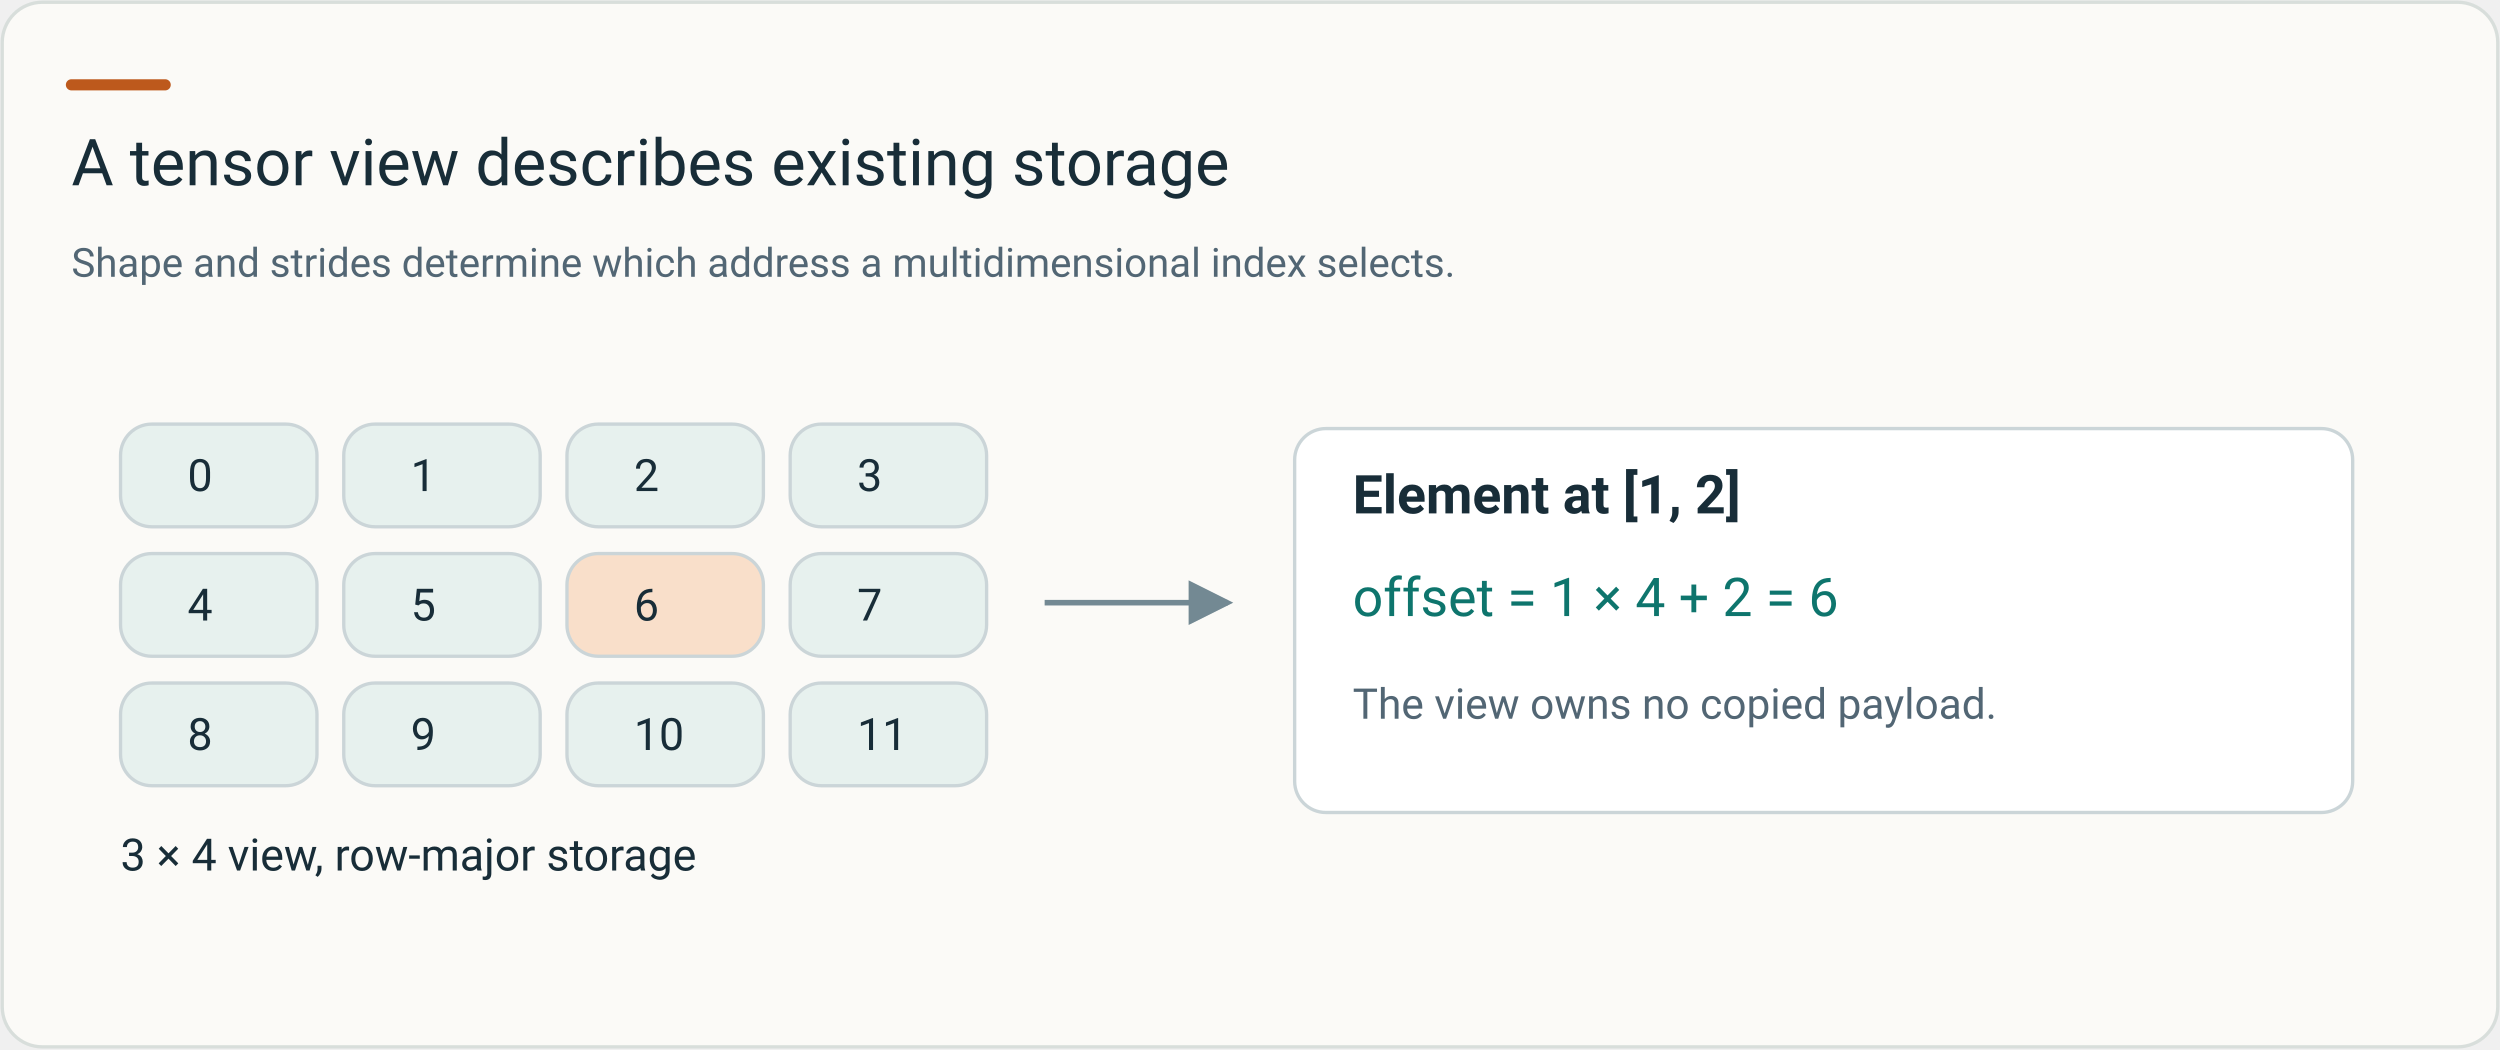
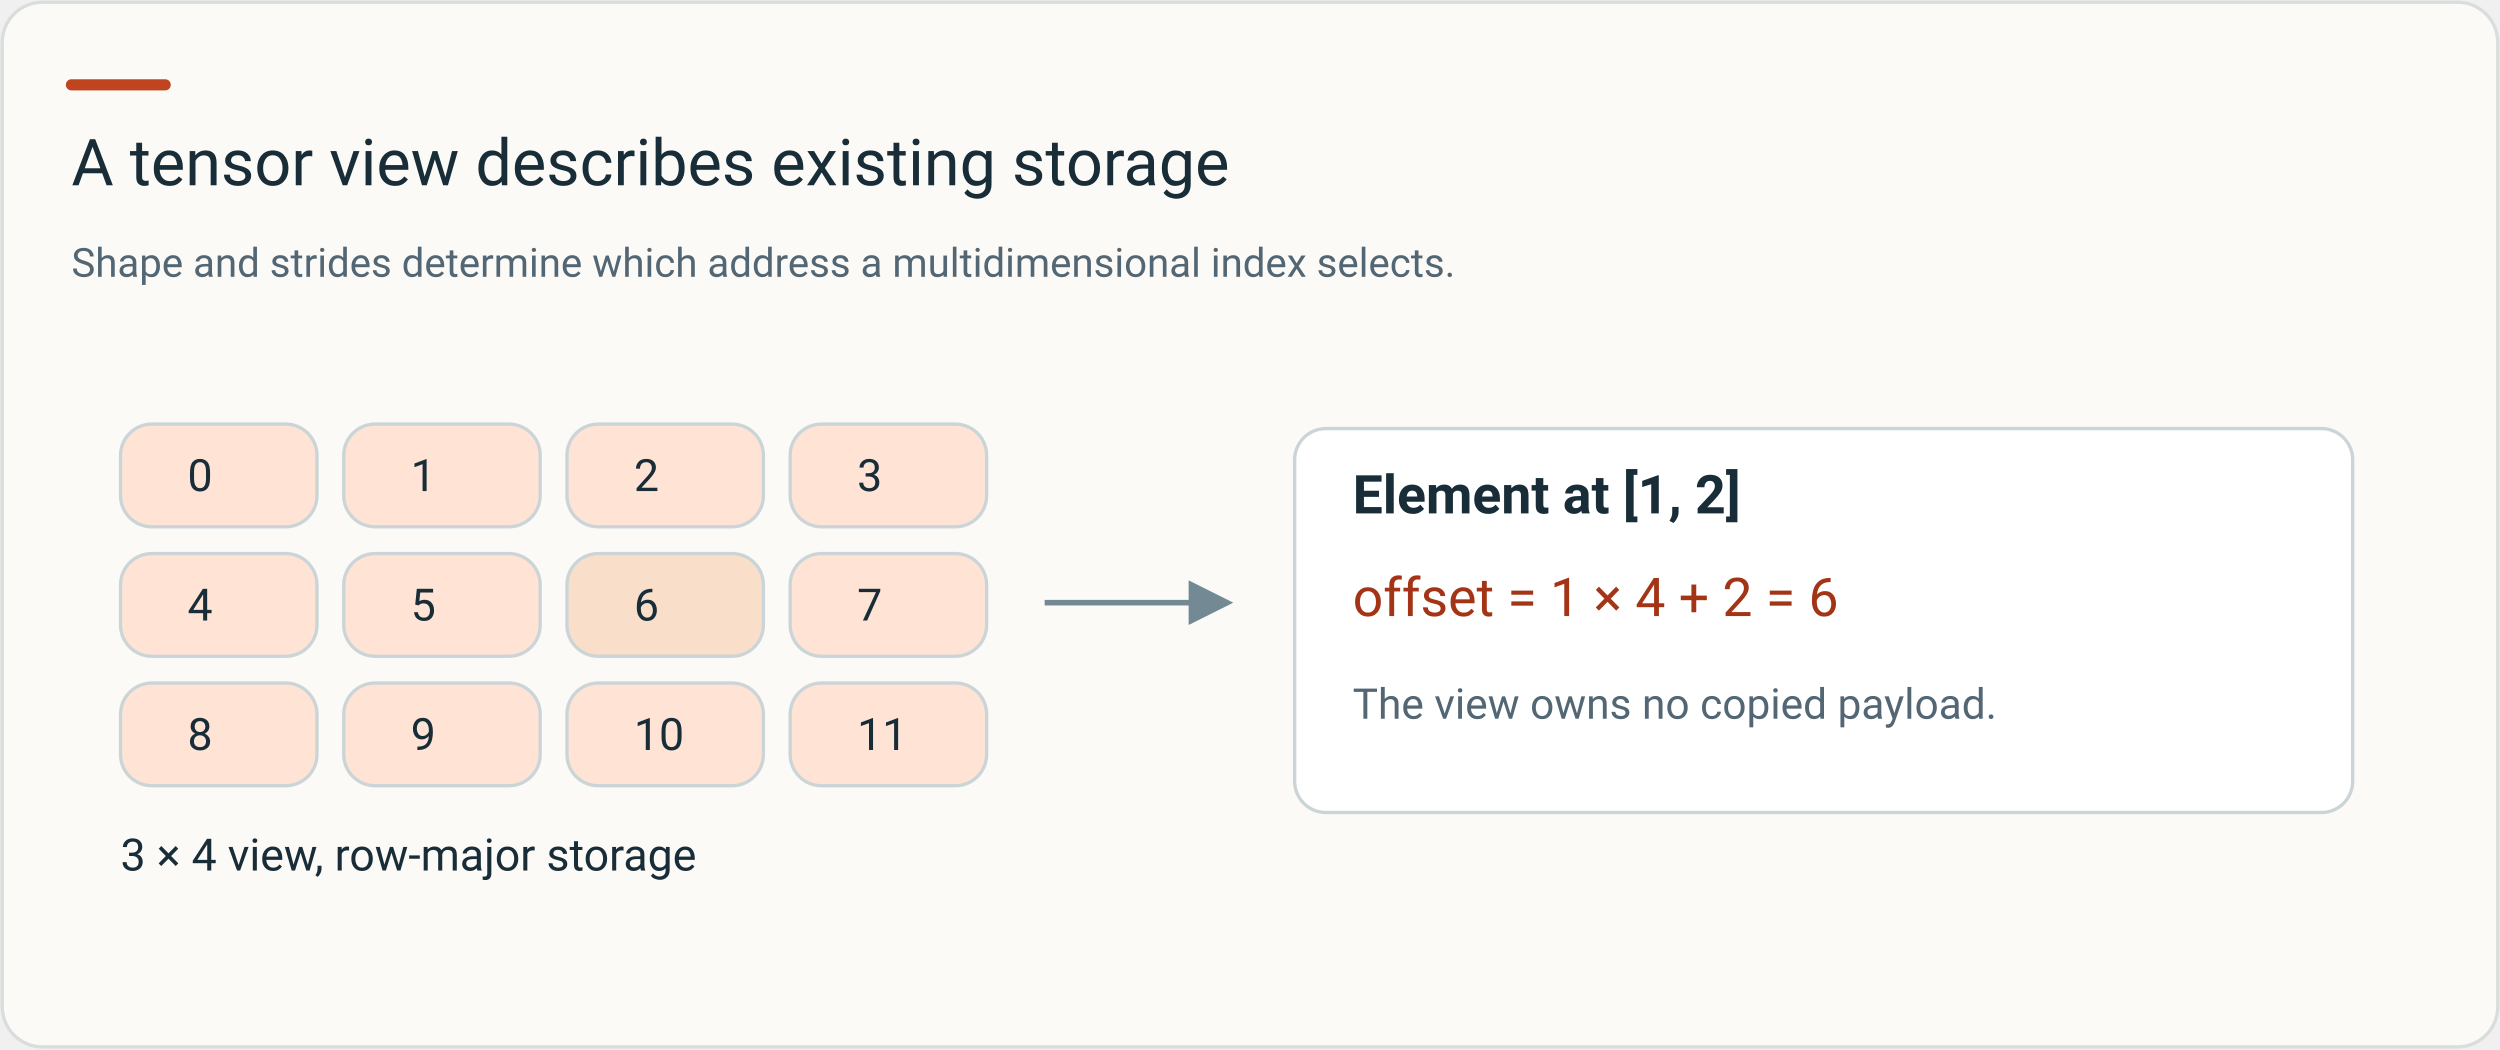
<svg xmlns="http://www.w3.org/2000/svg" viewBox="0 0 1120 470" role="img" aria-labelledby="title desc">
  <defs>
    <marker id="arrow" markerWidth="8" markerHeight="8" refX="7" refY="4" orient="auto">
      <path d="M0 0 L8 4 L0 8 Z" fill="#738993" />
    </marker>
  </defs>
  <g font-family="Roboto, Arial, sans-serif">
    <rect x="1" y="1" width="1118" height="468" rx="18" fill="#fbfaf7" stroke="#d8dedb" stroke-width="1.5" />
-     <path d="M32 38 H74" stroke="#bd591c" stroke-width="5" stroke-linecap="round" />
+     <path d="M32 38 H74" stroke="#c0441f" stroke-width="5" stroke-linecap="round" />
    <text x="32" y="83" font-size="29" fill="#182d38" font-weight="400">A tensor view describes existing storage</text>
    <text x="32" y="124" font-size="18" fill="#526674" font-weight="400">Shape and strides determine which address a multidimensional index selects.</text>
-     <rect x="54" y="190" width="88" height="46" rx="14" fill="#e7f1ee" stroke="#cbd5d8" stroke-width="1.5" />
+     <rect x="54" y="190" width="88" height="46" rx="14" fill="#ffe4d6" stroke="#cbd5d8" stroke-width="1.5" />
    <text x="84" y="220" font-size="20" fill="#182d38" font-weight="400">0</text>
-     <rect x="154" y="190" width="88" height="46" rx="14" fill="#e7f1ee" stroke="#cbd5d8" stroke-width="1.5" />
+     <rect x="154" y="190" width="88" height="46" rx="14" fill="#ffe4d6" stroke="#cbd5d8" stroke-width="1.5" />
    <text x="184" y="220" font-size="20" fill="#182d38" font-weight="400">1</text>
-     <rect x="254" y="190" width="88" height="46" rx="14" fill="#e7f1ee" stroke="#cbd5d8" stroke-width="1.5" />
+     <rect x="254" y="190" width="88" height="46" rx="14" fill="#ffe4d6" stroke="#cbd5d8" stroke-width="1.5" />
    <text x="284" y="220" font-size="20" fill="#182d38" font-weight="400">2</text>
-     <rect x="354" y="190" width="88" height="46" rx="14" fill="#e7f1ee" stroke="#cbd5d8" stroke-width="1.5" />
+     <rect x="354" y="190" width="88" height="46" rx="14" fill="#ffe4d6" stroke="#cbd5d8" stroke-width="1.5" />
    <text x="384" y="220" font-size="20" fill="#182d38" font-weight="400">3</text>
-     <rect x="54" y="248" width="88" height="46" rx="14" fill="#e7f1ee" stroke="#cbd5d8" stroke-width="1.5" />
+     <rect x="54" y="248" width="88" height="46" rx="14" fill="#ffe4d6" stroke="#cbd5d8" stroke-width="1.5" />
    <text x="84" y="278" font-size="20" fill="#182d38" font-weight="400">4</text>
-     <rect x="154" y="248" width="88" height="46" rx="14" fill="#e7f1ee" stroke="#cbd5d8" stroke-width="1.5" />
+     <rect x="154" y="248" width="88" height="46" rx="14" fill="#ffe4d6" stroke="#cbd5d8" stroke-width="1.5" />
    <text x="184" y="278" font-size="20" fill="#182d38" font-weight="400">5</text>
    <rect x="254" y="248" width="88" height="46" rx="14" fill="#f9dfca" stroke="#cbd5d8" stroke-width="1.5" />
    <text x="284" y="278" font-size="20" fill="#182d38" font-weight="400">6</text>
-     <rect x="354" y="248" width="88" height="46" rx="14" fill="#e7f1ee" stroke="#cbd5d8" stroke-width="1.5" />
+     <rect x="354" y="248" width="88" height="46" rx="14" fill="#ffe4d6" stroke="#cbd5d8" stroke-width="1.5" />
    <text x="384" y="278" font-size="20" fill="#182d38" font-weight="400">7</text>
-     <rect x="54" y="306" width="88" height="46" rx="14" fill="#e7f1ee" stroke="#cbd5d8" stroke-width="1.5" />
+     <rect x="54" y="306" width="88" height="46" rx="14" fill="#ffe4d6" stroke="#cbd5d8" stroke-width="1.5" />
    <text x="84" y="336" font-size="20" fill="#182d38" font-weight="400">8</text>
-     <rect x="154" y="306" width="88" height="46" rx="14" fill="#e7f1ee" stroke="#cbd5d8" stroke-width="1.5" />
+     <rect x="154" y="306" width="88" height="46" rx="14" fill="#ffe4d6" stroke="#cbd5d8" stroke-width="1.5" />
    <text x="184" y="336" font-size="20" fill="#182d38" font-weight="400">9</text>
-     <rect x="254" y="306" width="88" height="46" rx="14" fill="#e7f1ee" stroke="#cbd5d8" stroke-width="1.5" />
+     <rect x="254" y="306" width="88" height="46" rx="14" fill="#ffe4d6" stroke="#cbd5d8" stroke-width="1.5" />
    <text x="284" y="336" font-size="20" fill="#182d38" font-weight="400">10</text>
-     <rect x="354" y="306" width="88" height="46" rx="14" fill="#e7f1ee" stroke="#cbd5d8" stroke-width="1.5" />
+     <rect x="354" y="306" width="88" height="46" rx="14" fill="#ffe4d6" stroke="#cbd5d8" stroke-width="1.5" />
    <text x="384" y="336" font-size="20" fill="#182d38" font-weight="400">11</text>
    <text x="54" y="390" font-size="20" fill="#182d38" font-weight="400">3 × 4 view, row-major storage</text>
    <path d="M468 270 H550" stroke="#738993" stroke-width="2.5" marker-end="url(#arrow)" fill="none" />
    <rect x="580" y="192" width="474" height="172" rx="14" fill="#fff" stroke="#cbd5d8" stroke-width="1.5" />
    <text x="606" y="230" font-size="24" fill="#182d38" font-weight="600">Element at [1, 2]</text>
-     <text x="606" y="276" font-size="24" fill="#0e756d" font-weight="400">offset = 1 × 4 + 2 = 6</text>
+     <text x="606" y="276" font-size="24" fill="#a33516" font-weight="400">offset = 1 × 4 + 2 = 6</text>
    <text x="606" y="322" font-size="19" fill="#526674" font-weight="400">The view owns no copied payload.</text>
  </g>
</svg>
